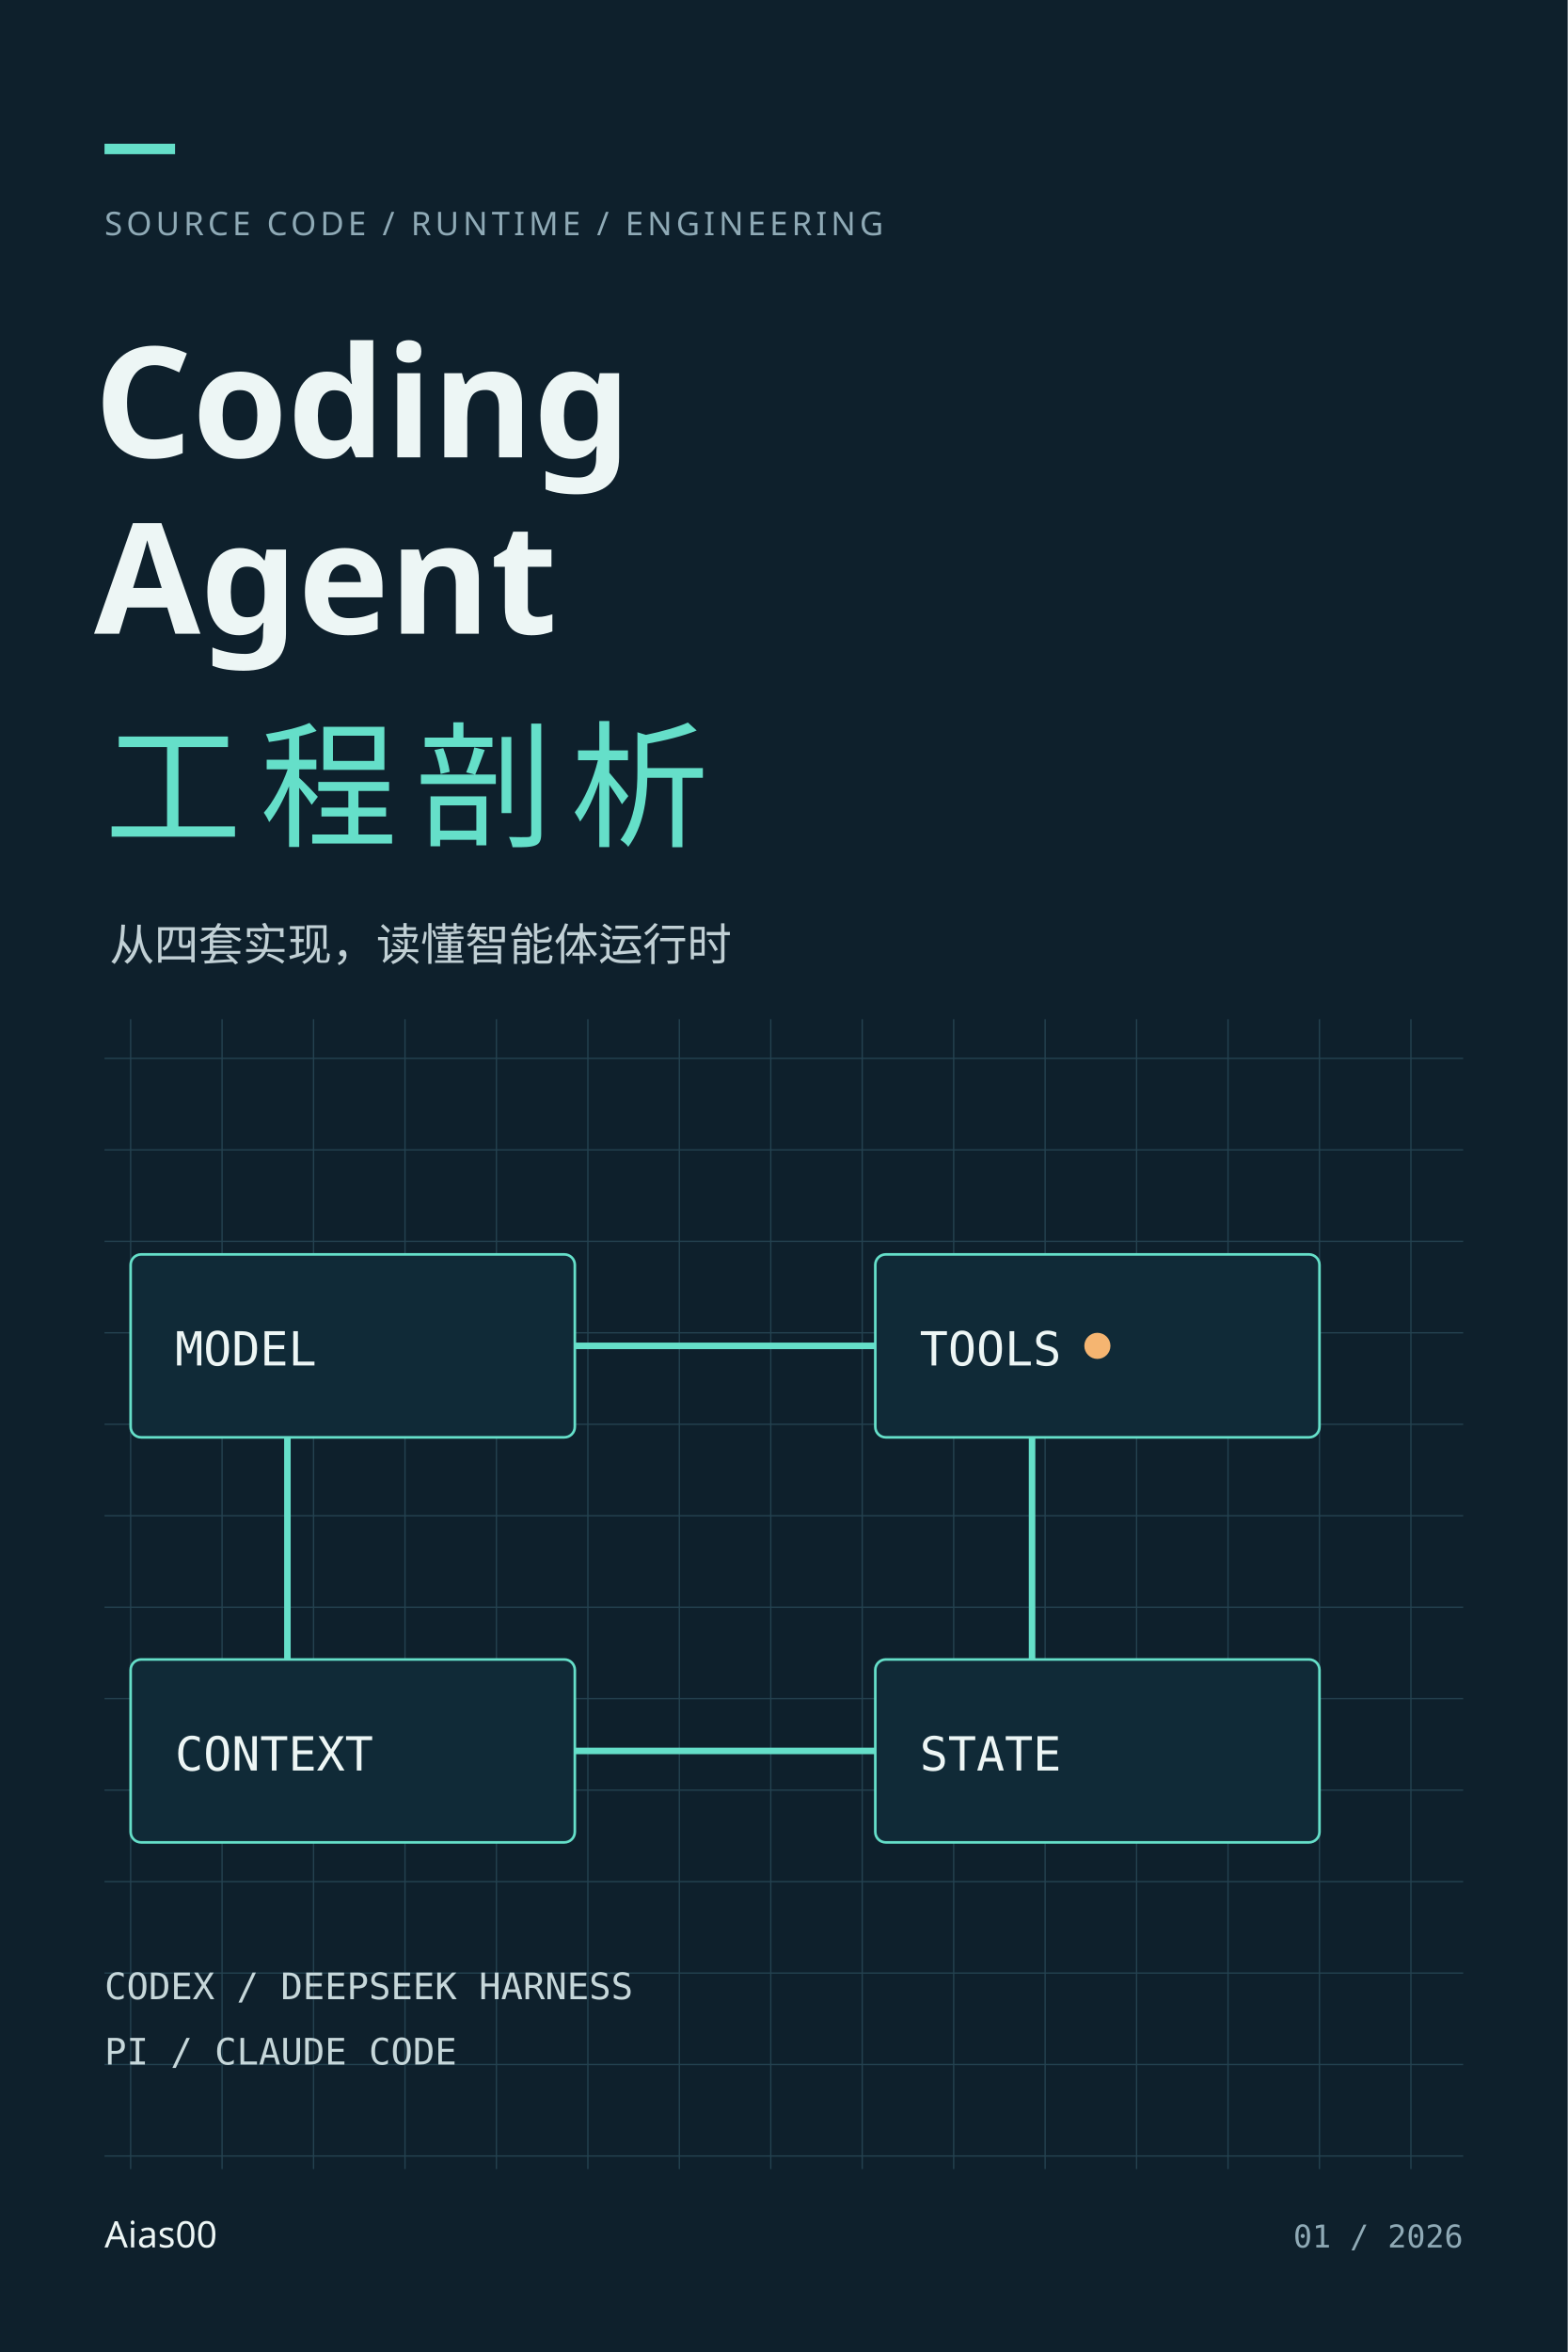
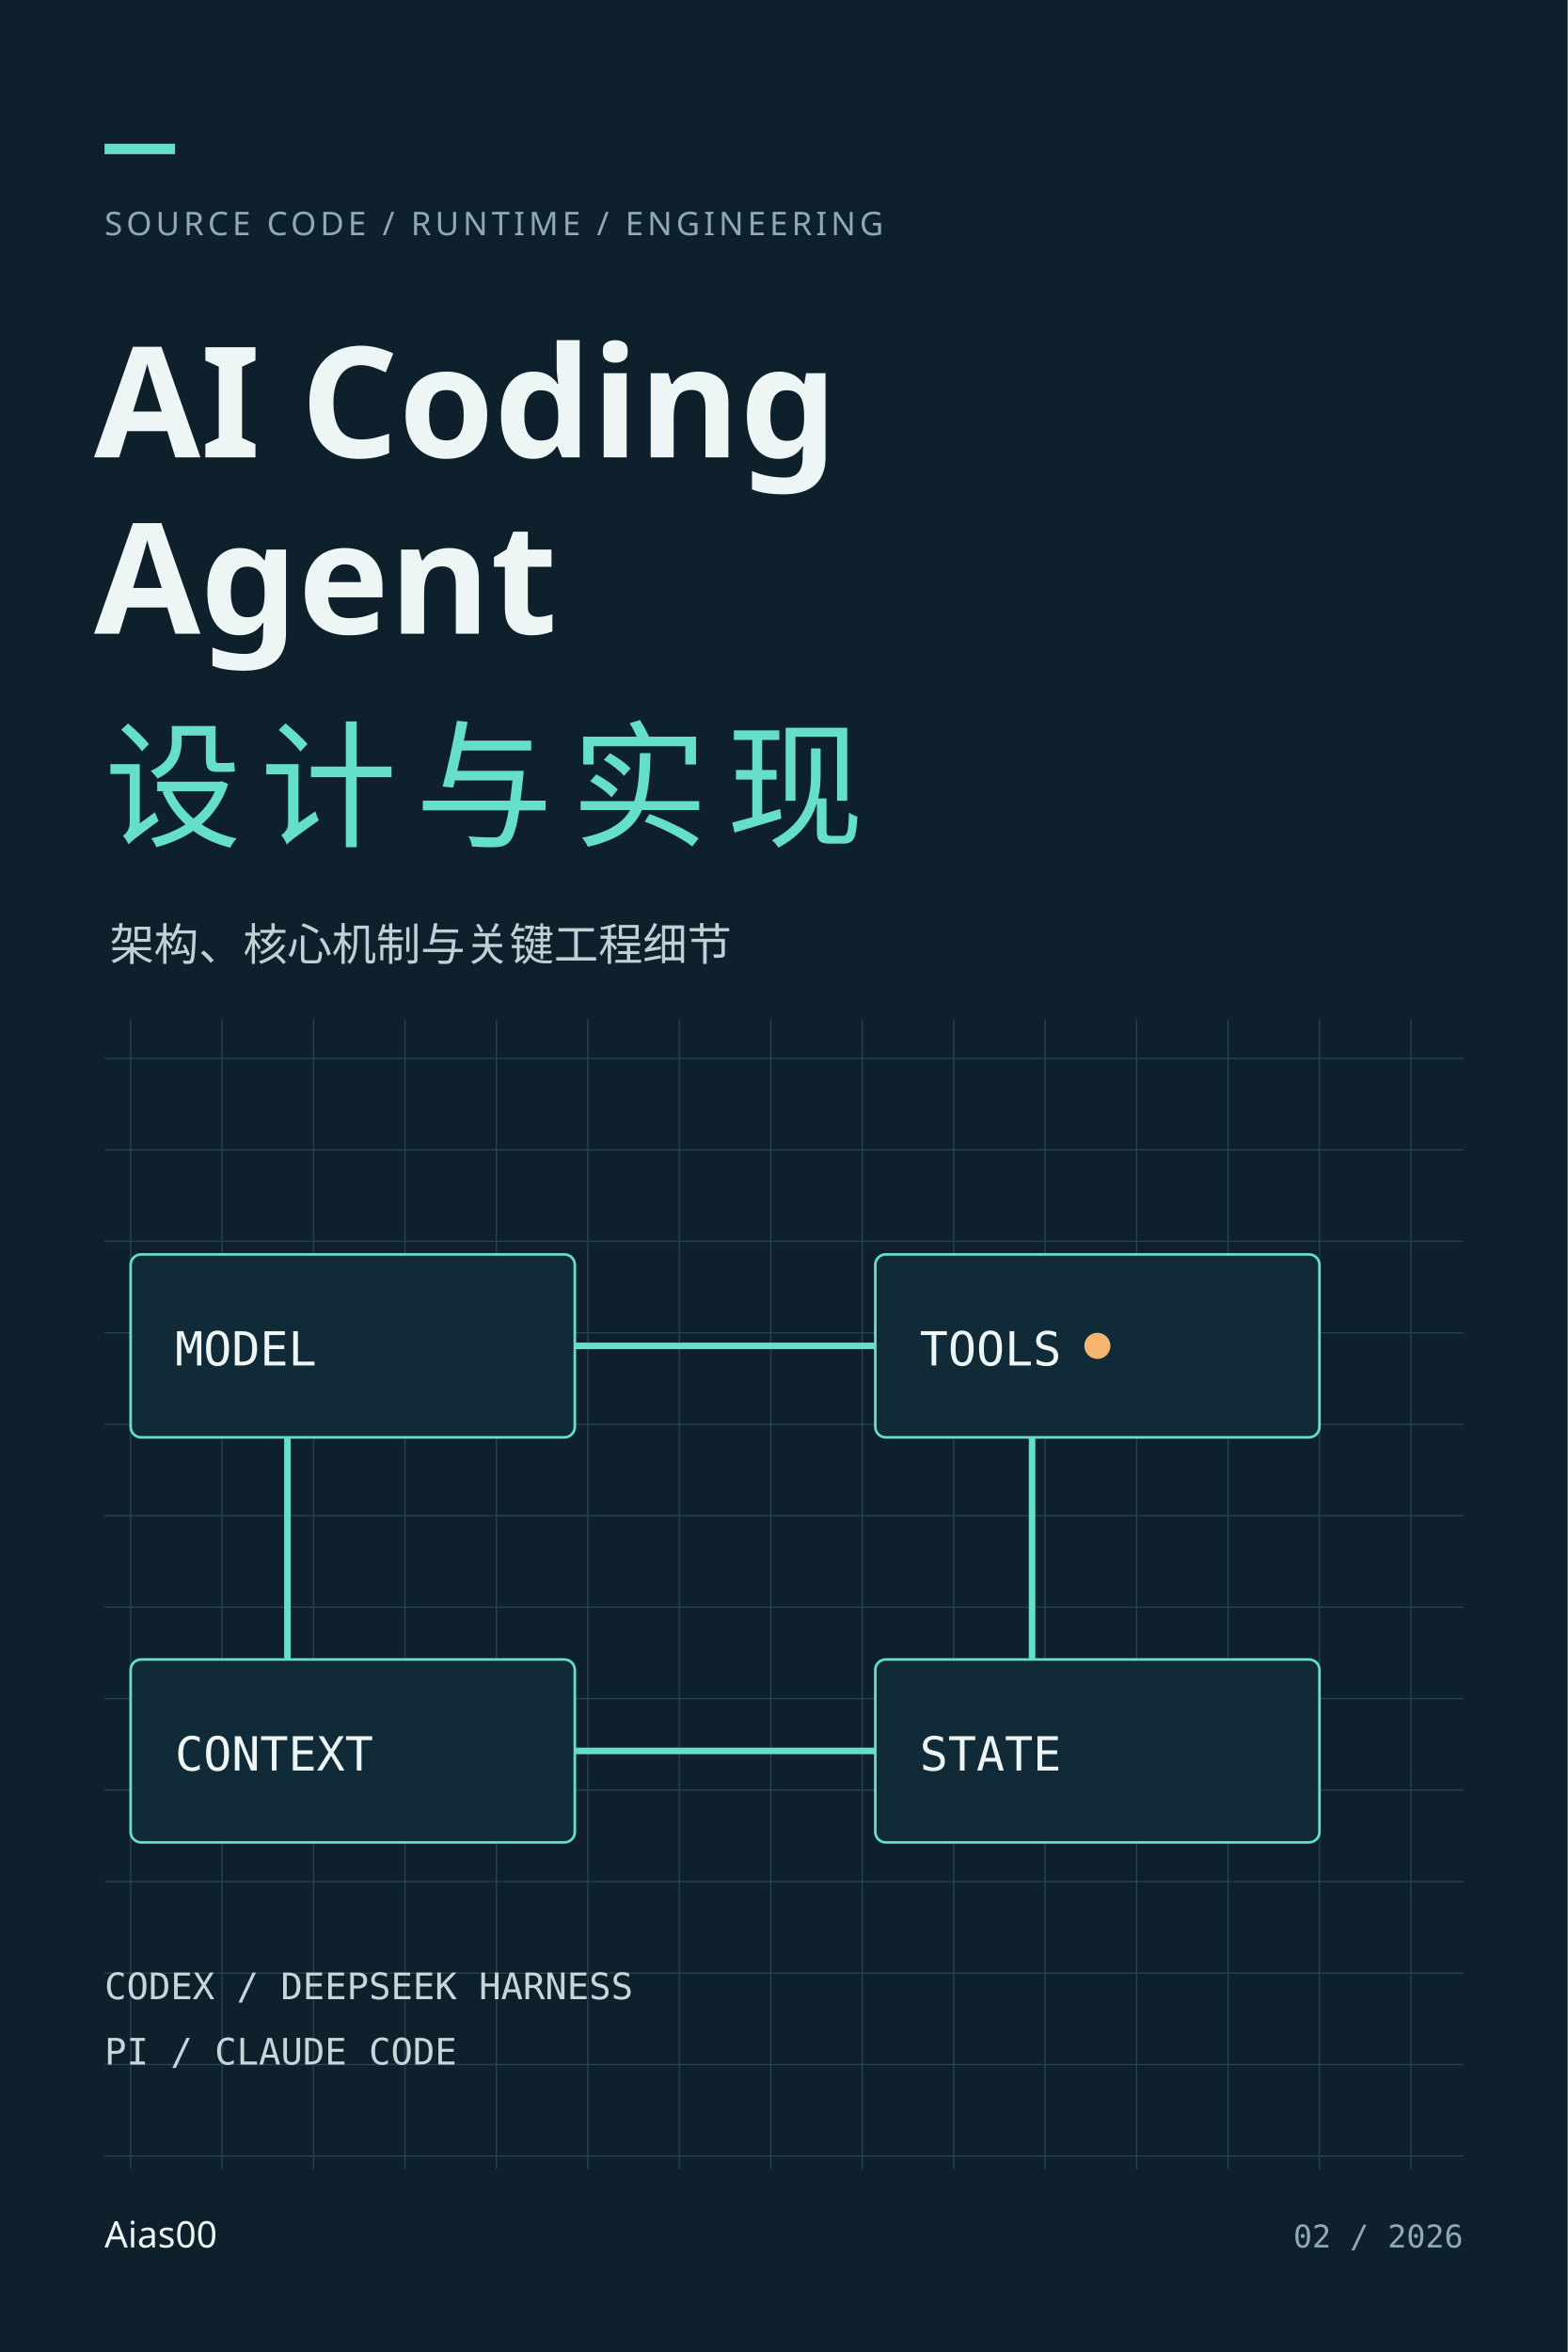
<svg xmlns="http://www.w3.org/2000/svg" width="1200" height="1800" viewBox="0 0 1200 1800" role="img" aria-labelledby="title">
  <style>text{font-family:"PingFang SC","Microsoft YaHei",sans-serif}.mono{font-family:monospace}</style>
  <rect width="100%" height="100%" fill="#0e202c" />
  <path d="M100 780 V1660" stroke="#244250" stroke-width="1" />
  <path d="M170 780 V1660" stroke="#244250" stroke-width="1" />
  <path d="M240 780 V1660" stroke="#244250" stroke-width="1" />
  <path d="M310 780 V1660" stroke="#244250" stroke-width="1" />
  <path d="M380 780 V1660" stroke="#244250" stroke-width="1" />
  <path d="M450 780 V1660" stroke="#244250" stroke-width="1" />
  <path d="M520 780 V1660" stroke="#244250" stroke-width="1" />
  <path d="M590 780 V1660" stroke="#244250" stroke-width="1" />
  <path d="M660 780 V1660" stroke="#244250" stroke-width="1" />
  <path d="M730 780 V1660" stroke="#244250" stroke-width="1" />
  <path d="M800 780 V1660" stroke="#244250" stroke-width="1" />
  <path d="M870 780 V1660" stroke="#244250" stroke-width="1" />
  <path d="M940 780 V1660" stroke="#244250" stroke-width="1" />
  <path d="M1010 780 V1660" stroke="#244250" stroke-width="1" />
  <path d="M1080 780 V1660" stroke="#244250" stroke-width="1" />
  <path d="M80 810 H1120" stroke="#244250" stroke-width="1" />
  <path d="M80 880 H1120" stroke="#244250" stroke-width="1" />
  <path d="M80 950 H1120" stroke="#244250" stroke-width="1" />
  <path d="M80 1020 H1120" stroke="#244250" stroke-width="1" />
  <path d="M80 1090 H1120" stroke="#244250" stroke-width="1" />
  <path d="M80 1160 H1120" stroke="#244250" stroke-width="1" />
  <path d="M80 1230 H1120" stroke="#244250" stroke-width="1" />
  <path d="M80 1300 H1120" stroke="#244250" stroke-width="1" />
  <path d="M80 1370 H1120" stroke="#244250" stroke-width="1" />
  <path d="M80 1440 H1120" stroke="#244250" stroke-width="1" />
  <path d="M80 1510 H1120" stroke="#244250" stroke-width="1" />
  <path d="M80 1580 H1120" stroke="#244250" stroke-width="1" />
  <path d="M80 1650 H1120" stroke="#244250" stroke-width="1" />
  <rect x="80" y="110" width="54" height="8" fill="#65dfc9" />
  <text x="80" y="180" fill="#8faab6" font-size="25" letter-spacing="3">SOURCE CODE / RUNTIME / ENGINEERING</text>
-   <text x="72" y="350" fill="#edf6f5" font-size="118" font-weight="650">Coding</text>
+   <text x="72" y="350" fill="#edf6f5" font-size="118" font-weight="650">AI Coding</text>
  <text x="72" y="485" fill="#edf6f5" font-size="118" font-weight="650">Agent</text>
-   <text x="80" y="640" fill="#65dfc9" font-size="105" font-weight="500" letter-spacing="14">工程剖析</text>
-   <text x="84" y="735" fill="#c1d0d5" font-size="34">从四套实现，读懂智能体运行时</text>
+   <text x="80" y="640" fill="#65dfc9" font-size="105" font-weight="500" letter-spacing="14">设计与实现</text>
+   <text x="84" y="735" fill="#c1d0d5" font-size="34">架构、核心机制与关键工程细节</text>
  <path d="M340 1030 H670 M790 1100 V1270 M670 1340 H340 M220 1270 V1100" stroke="#65dfc9" stroke-width="5" fill="none" />
  <rect x="100" y="960" width="340" height="140" rx="8" fill="#102a37" stroke="#65dfc9" stroke-width="2" />
  <text x="134" y="1045" fill="#edf6f5" font-size="36" class="mono">MODEL</text>
  <rect x="670" y="960" width="340" height="140" rx="8" fill="#102a37" stroke="#65dfc9" stroke-width="2" />
  <text x="704" y="1045" fill="#edf6f5" font-size="36" class="mono">TOOLS</text>
  <rect x="100" y="1270" width="340" height="140" rx="8" fill="#102a37" stroke="#65dfc9" stroke-width="2" />
  <text x="134" y="1355" fill="#edf6f5" font-size="36" class="mono">CONTEXT</text>
  <rect x="670" y="1270" width="340" height="140" rx="8" fill="#102a37" stroke="#65dfc9" stroke-width="2" />
  <text x="704" y="1355" fill="#edf6f5" font-size="36" class="mono">STATE</text>
  <circle cx="840" cy="1030" r="10" fill="#f5b571" />
  <text x="80" y="1530" fill="#c6d7da" font-size="28" class="mono">CODEX  /  DEEPSEEK HARNESS</text>
  <text x="80" y="1580" fill="#c6d7da" font-size="28" class="mono">PI  /  CLAUDE CODE</text>
  <text x="80" y="1720" fill="#edf6f5" font-size="28">Aias00</text>
-   <text x="1120" y="1720" fill="#8faab6" font-size="24" text-anchor="end" class="mono">01  /  2026</text>
+   <text x="1120" y="1720" fill="#8faab6" font-size="24" text-anchor="end" class="mono">02  /  2026</text>
</svg>
